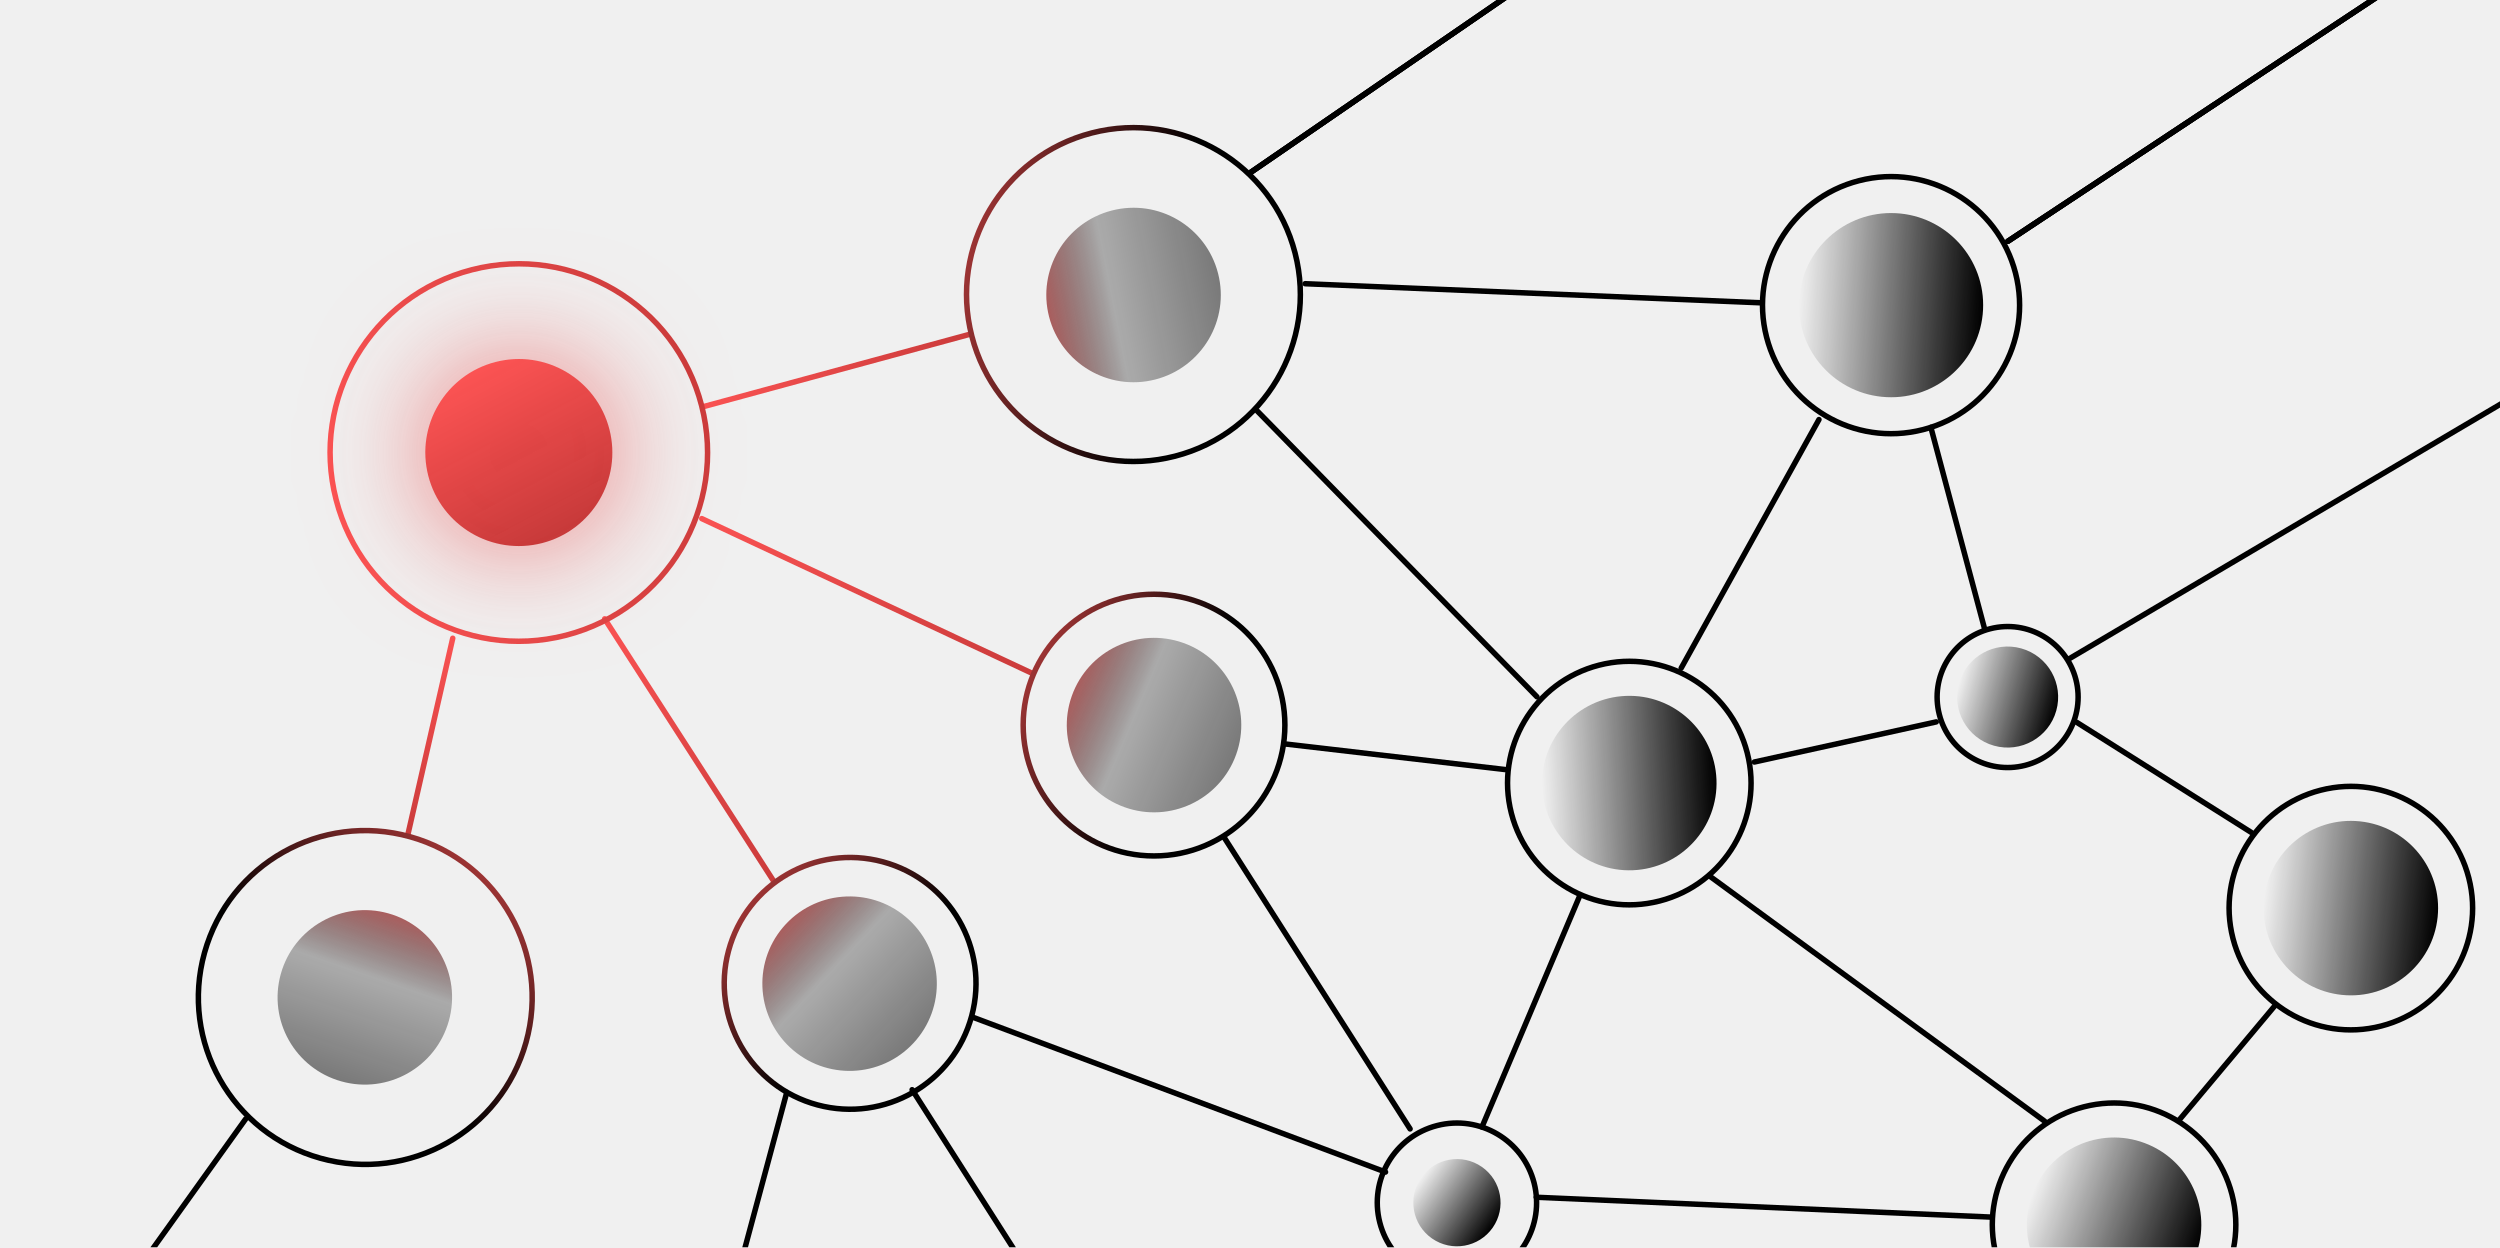
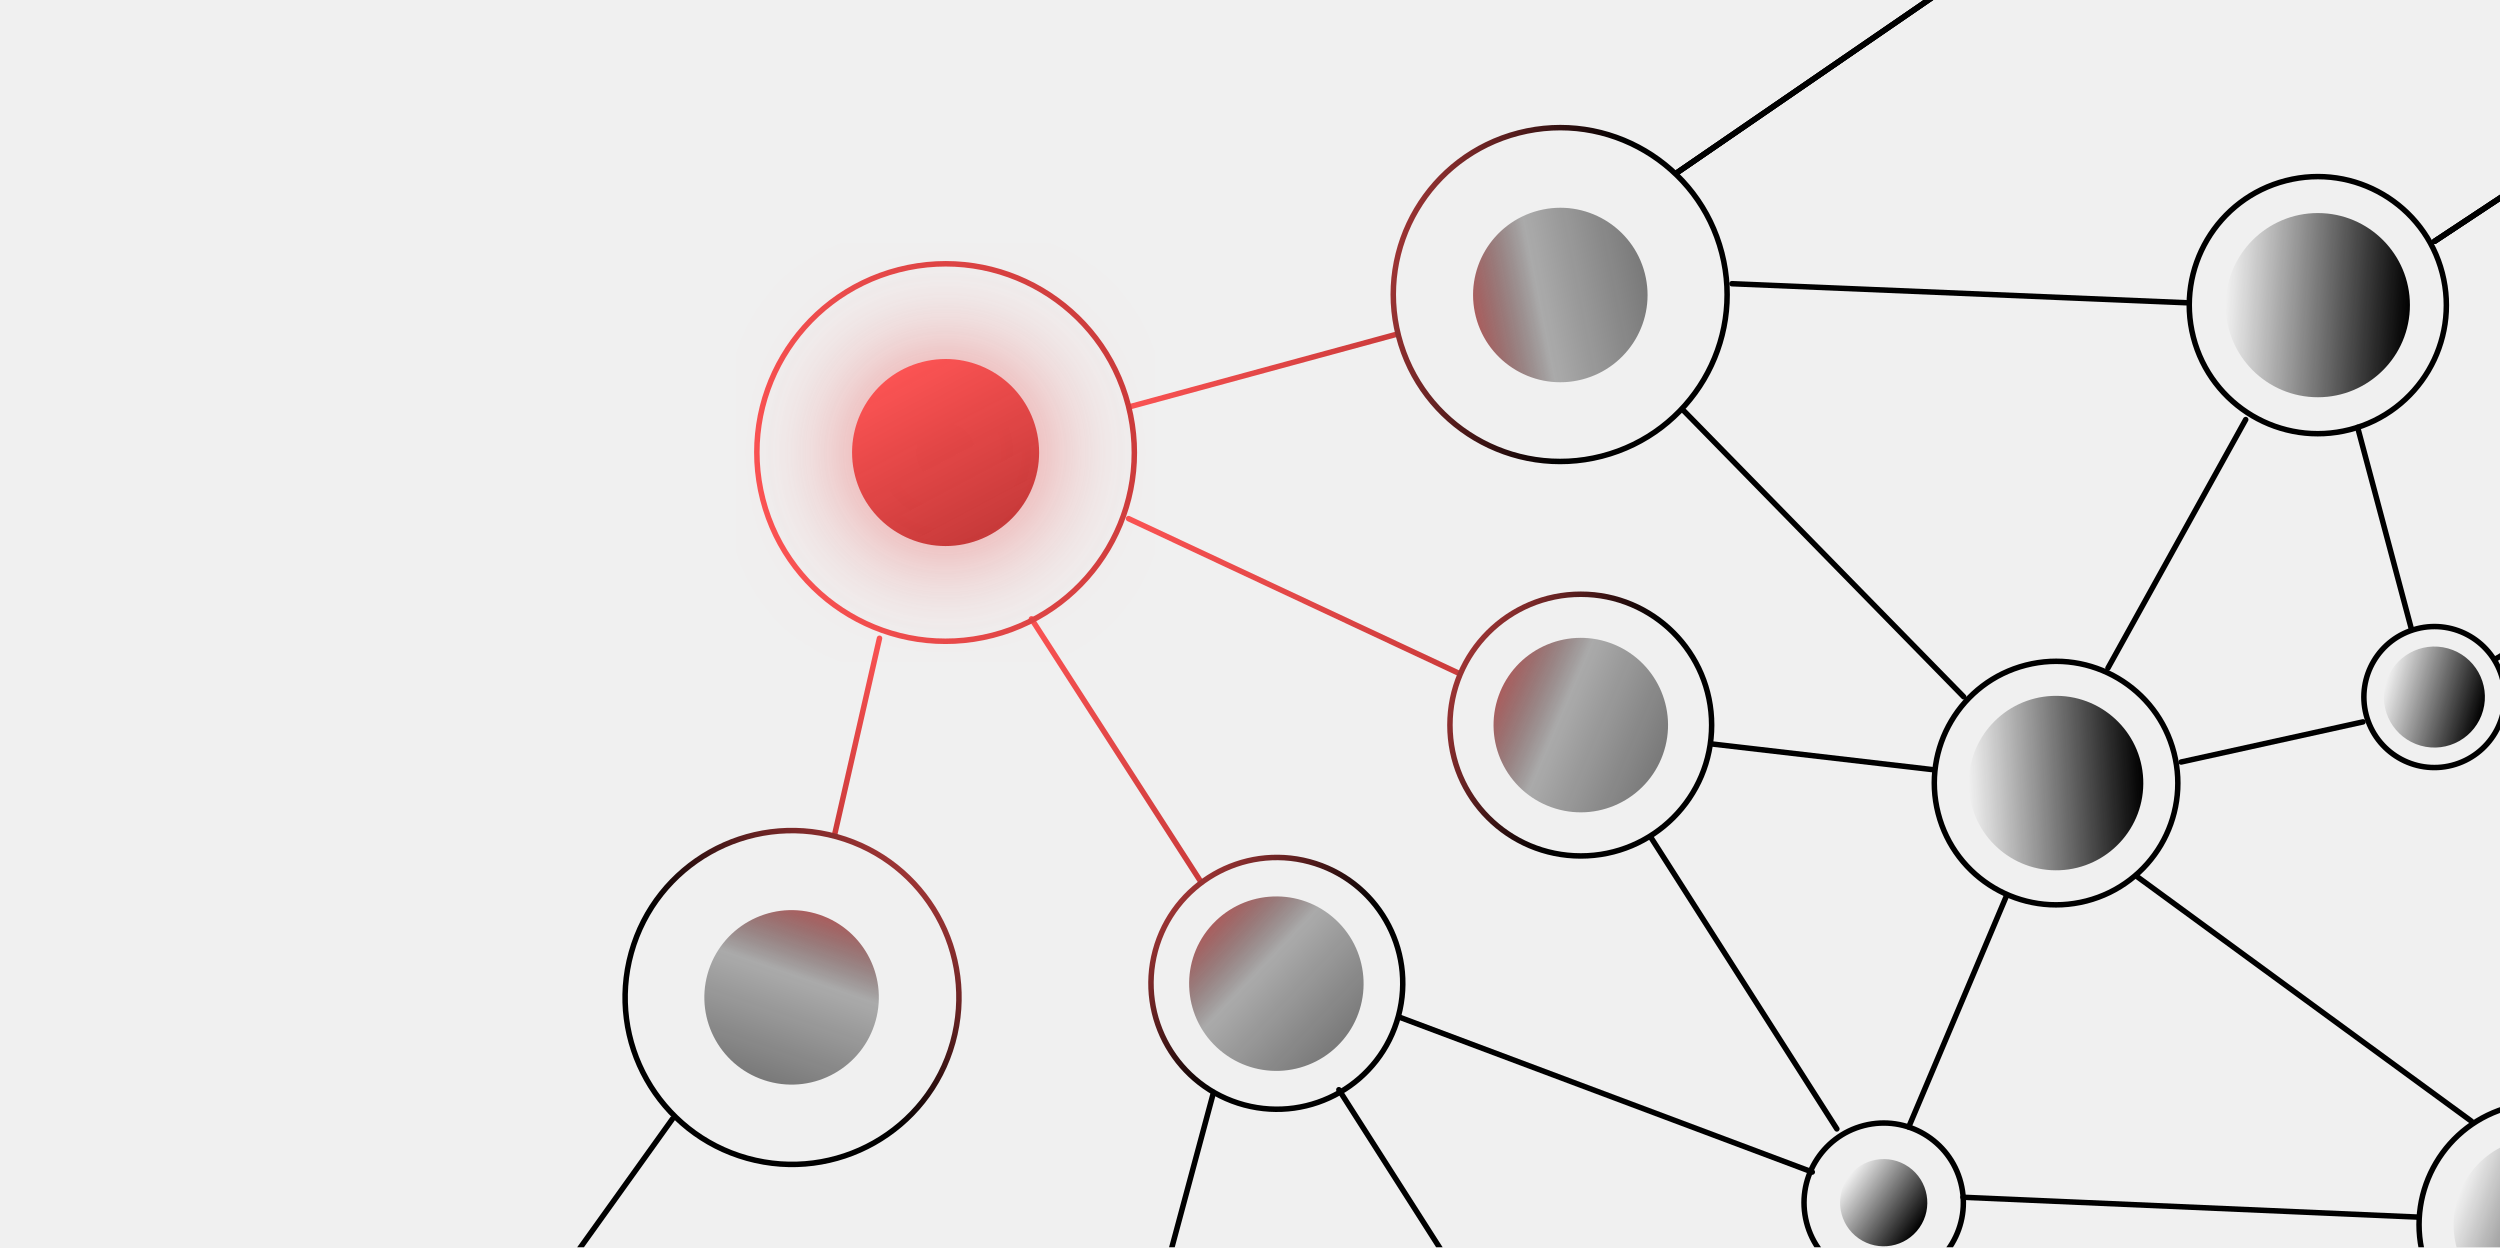
<svg xmlns="http://www.w3.org/2000/svg" width="908" height="453" viewBox="0 0 908 453" fill="none">
-   <g clip-path="url(#clip0)">
-     <line x1="219.621" y1="224.77" x2="280.754" y2="319.652" stroke="url(#paint0_linear)" stroke-width="2" stroke-linecap="round" />
-     <line x1="254.895" y1="188.364" x2="374.952" y2="244.576" stroke="url(#paint1_linear)" stroke-width="2" stroke-linecap="round" />
-     <line x1="456.67" y1="149.312" x2="558.206" y2="253.068" stroke="black" stroke-width="2" stroke-linecap="round" />
-     <line x1="467.014" y1="270.233" x2="546.661" y2="279.499" stroke="black" stroke-width="2" stroke-linecap="round" />
-     <line x1="444.509" y1="303.995" x2="512.143" y2="410.019" stroke="black" stroke-width="2" stroke-linecap="round" />
-     <line x1="331.281" y1="395.785" x2="398.915" y2="501.809" stroke="black" stroke-width="2" stroke-linecap="round" />
-     <line x1="285.627" y1="397.223" x2="241.154" y2="562.671" stroke="black" stroke-width="2" stroke-linecap="round" />
-     <line x1="89.231" y1="406.395" x2="32.395" y2="485.769" stroke="black" stroke-width="2" stroke-linecap="round" />
-     <line x1="557.98" y1="434.844" x2="723.041" y2="442.044" stroke="black" stroke-width="2" stroke-linecap="round" />
-     <line x1="538.254" y1="409.319" x2="573.689" y2="325.531" stroke="black" stroke-width="2" stroke-linecap="round" />
-     <line x1="742.602" y1="407.217" x2="621.216" y2="318.398" stroke="black" stroke-width="2" stroke-linecap="round" />
-     <line x1="610.61" y1="242.641" x2="660.641" y2="152.39" stroke="black" stroke-width="2" stroke-linecap="round" />
-     <line x1="474.041" y1="103.043" x2="639.043" y2="109.959" stroke="black" stroke-width="2" stroke-linecap="round" />
-     <line x1="720.776" y1="228.291" x2="701.291" y2="155.224" stroke="black" stroke-width="2" stroke-linecap="round" />
-     <line x1="703.239" y1="262.192" x2="637.192" y2="276.761" stroke="black" stroke-width="2" stroke-linecap="round" />
-     <line x1="817.621" y1="302.312" x2="754.312" y2="262.379" stroke="black" stroke-width="2" stroke-linecap="round" />
-     <line x1="977.02" y1="106.161" x2="751.37" y2="239.353" stroke="black" stroke-width="2" stroke-linecap="round" />
-     <line x1="826.125" y1="365.409" x2="791.409" y2="406.875" stroke="black" stroke-width="2" stroke-linecap="round" />
-     <line x1="255.909" y1="147.572" x2="351.776" y2="121.532" stroke="url(#paint2_linear)" stroke-width="2" stroke-linecap="round" />
-     <line x1="353.554" y1="369.537" x2="503.219" y2="425.688" stroke="black" stroke-width="2" stroke-linecap="round" />
-     <circle cx="411.666" cy="106.984" r="60.612" transform="rotate(-14.415 411.666 106.984)" stroke="url(#paint3_linear)" stroke-width="2" stroke-linecap="round" />
-     <line x1="164.436" y1="231.819" x2="148.197" y2="302.87" stroke="url(#paint4_linear)" stroke-width="2" stroke-linecap="round" />
-     <circle cx="188.441" cy="164.361" r="68.537" transform="rotate(-14.415 188.441 164.361)" stroke="url(#paint5_linear)" stroke-width="2" stroke-linecap="round" />
-     <circle cx="132.668" cy="362.29" r="60.612" transform="rotate(105.585 132.668 362.29)" stroke="url(#paint6_linear)" stroke-width="2" stroke-linecap="round" />
-     <circle cx="419.144" cy="263.354" r="47.527" stroke="url(#paint7_linear)" stroke-width="2" stroke-linecap="round" />
-     <circle cx="308.761" cy="357.155" r="45.715" transform="rotate(15 308.761 357.155)" stroke="url(#paint8_linear)" stroke-width="2" stroke-linecap="round" />
-     <circle cx="529.159" cy="436.816" r="28.927" transform="rotate(-14.415 529.159 436.816)" stroke="black" stroke-width="2" stroke-linecap="round" />
-     <circle cx="591.765" cy="284.413" r="44.216" transform="rotate(-14.415 591.765 284.413)" stroke="black" stroke-width="2" stroke-linecap="round" />
-     <circle cx="686.831" cy="110.831" r="46.68" transform="rotate(-14.415 686.831 110.831)" stroke="black" stroke-width="2" stroke-linecap="round" />
-     <circle cx="729.169" cy="253.169" r="25.602" transform="rotate(-14.415 729.169 253.169)" stroke="black" stroke-width="2" stroke-linecap="round" />
-     <circle cx="853.831" cy="329.831" r="44.216" transform="rotate(-14.415 853.831 329.831)" stroke="black" stroke-width="2" stroke-linecap="round" />
-     <circle cx="767.831" cy="444.831" r="44.216" transform="rotate(-14.415 767.831 444.831)" stroke="black" stroke-width="2" stroke-linecap="round" />
-     <circle cx="411.708" cy="107.146" r="31.684" transform="rotate(-14.415 411.708 107.146)" fill="url(#paint9_linear)" />
-     <g filter="url(#filter0_d)">
-       <circle cx="188.441" cy="164.361" r="33.961" transform="rotate(-14.415 188.441 164.361)" fill="url(#paint10_linear)" />
+   <g clip-path="url(#clip0_231_4)">
+     <line x1="374.621" y1="224.77" x2="435.754" y2="319.652" stroke="url(#paint0_linear_231_4)" stroke-width="2" stroke-linecap="round" />
+     <line x1="409.895" y1="188.364" x2="529.952" y2="244.576" stroke="url(#paint1_linear_231_4)" stroke-width="2" stroke-linecap="round" />
+     <line x1="611.67" y1="149.312" x2="713.206" y2="253.068" stroke="black" stroke-width="2" stroke-linecap="round" />
+     <line x1="622.014" y1="270.233" x2="701.661" y2="279.499" stroke="black" stroke-width="2" stroke-linecap="round" />
+     <line x1="599.509" y1="303.995" x2="667.143" y2="410.019" stroke="black" stroke-width="2" stroke-linecap="round" />
+     <line x1="486.281" y1="395.785" x2="553.915" y2="501.809" stroke="black" stroke-width="2" stroke-linecap="round" />
+     <line x1="440.627" y1="397.223" x2="396.154" y2="562.671" stroke="black" stroke-width="2" stroke-linecap="round" />
+     <line x1="244.231" y1="406.395" x2="187.395" y2="485.769" stroke="black" stroke-width="2" stroke-linecap="round" />
+     <line x1="712.98" y1="434.844" x2="878.041" y2="442.044" stroke="black" stroke-width="2" stroke-linecap="round" />
+     <line x1="693.254" y1="409.319" x2="728.689" y2="325.531" stroke="black" stroke-width="2" stroke-linecap="round" />
+     <line x1="897.602" y1="407.217" x2="776.216" y2="318.398" stroke="black" stroke-width="2" stroke-linecap="round" />
+     <line x1="765.61" y1="242.641" x2="815.641" y2="152.39" stroke="black" stroke-width="2" stroke-linecap="round" />
+     <line x1="629.041" y1="103.043" x2="794.043" y2="109.959" stroke="black" stroke-width="2" stroke-linecap="round" />
+     <line x1="875.776" y1="228.291" x2="856.291" y2="155.224" stroke="black" stroke-width="2" stroke-linecap="round" />
+     <line x1="858.239" y1="262.192" x2="792.192" y2="276.761" stroke="black" stroke-width="2" stroke-linecap="round" />
+     <line x1="972.621" y1="302.312" x2="909.312" y2="262.379" stroke="black" stroke-width="2" stroke-linecap="round" />
+     <line x1="1132.02" y1="106.161" x2="906.37" y2="239.353" stroke="black" stroke-width="2" stroke-linecap="round" />
+     <line x1="410.909" y1="147.572" x2="506.776" y2="121.532" stroke="url(#paint2_linear_231_4)" stroke-width="2" stroke-linecap="round" />
+     <line x1="508.554" y1="369.537" x2="658.219" y2="425.688" stroke="black" stroke-width="2" stroke-linecap="round" />
+     <circle cx="566.666" cy="106.984" r="60.612" transform="rotate(-14.415 566.666 106.984)" stroke="url(#paint3_linear_231_4)" stroke-width="2" stroke-linecap="round" />
+     <line x1="319.436" y1="231.819" x2="303.197" y2="302.87" stroke="url(#paint4_linear_231_4)" stroke-width="2" stroke-linecap="round" />
+     <circle cx="343.441" cy="164.361" r="68.537" transform="rotate(-14.415 343.441 164.361)" stroke="url(#paint5_linear_231_4)" stroke-width="2" stroke-linecap="round" />
+     <circle cx="287.668" cy="362.29" r="60.612" transform="rotate(105.585 287.668 362.29)" stroke="url(#paint6_linear_231_4)" stroke-width="2" stroke-linecap="round" />
+     <circle cx="574.144" cy="263.354" r="47.527" stroke="url(#paint7_linear_231_4)" stroke-width="2" stroke-linecap="round" />
+     <circle cx="463.761" cy="357.155" r="45.715" transform="rotate(15 463.761 357.155)" stroke="url(#paint8_linear_231_4)" stroke-width="2" stroke-linecap="round" />
+     <circle cx="684.159" cy="436.816" r="28.927" transform="rotate(-14.415 684.159 436.816)" stroke="black" stroke-width="2" stroke-linecap="round" />
+     <circle cx="746.765" cy="284.413" r="44.216" transform="rotate(-14.415 746.765 284.413)" stroke="black" stroke-width="2" stroke-linecap="round" />
+     <circle cx="841.831" cy="110.831" r="46.68" transform="rotate(-14.415 841.831 110.831)" stroke="black" stroke-width="2" stroke-linecap="round" />
+     <circle cx="884.169" cy="253.169" r="25.602" transform="rotate(-14.415 884.169 253.169)" stroke="black" stroke-width="2" stroke-linecap="round" />
+     <circle cx="922.831" cy="444.831" r="44.216" transform="rotate(-14.415 922.831 444.831)" stroke="black" stroke-width="2" stroke-linecap="round" />
+     <circle cx="566.708" cy="107.146" r="31.684" transform="rotate(-14.415 566.708 107.146)" fill="url(#paint9_linear_231_4)" />
+     <g filter="url(#filter0_d_231_4)">
+       <circle cx="343.441" cy="164.361" r="33.961" transform="rotate(-14.415 343.441 164.361)" fill="url(#paint10_linear_231_4)" />
    </g>
-     <circle cx="419.144" cy="263.354" r="31.684" transform="rotate(19.6992 419.144 263.354)" fill="url(#paint11_linear)" />
-     <circle cx="686.831" cy="110.832" r="33.45" transform="rotate(92.8495 686.831 110.832)" fill="url(#paint12_linear)" />
-     <circle cx="591.764" cy="284.413" r="31.684" transform="rotate(87.6239 591.764 284.413)" fill="url(#paint13_linear)" />
-     <circle cx="729.169" cy="253.169" r="18.346" transform="rotate(105.66 729.169 253.169)" fill="url(#paint14_linear)" />
-     <circle cx="853.831" cy="329.831" r="31.684" transform="rotate(95.9041 853.831 329.831)" fill="url(#paint15_linear)" />
-     <circle cx="529.159" cy="436.816" r="15.842" transform="rotate(124.913 529.159 436.816)" fill="url(#paint16_linear)" />
-     <circle cx="767.831" cy="444.831" r="31.684" transform="rotate(110.519 767.831 444.831)" fill="url(#paint17_linear)" />
-     <circle cx="132.507" cy="362.245" r="31.684" transform="rotate(105.585 132.507 362.245)" fill="url(#paint18_linear)" />
-     <circle cx="308.574" cy="357.267" r="31.684" transform="rotate(40.1077 308.574 357.267)" fill="url(#paint19_linear)" />
-     <line x1="454.258" y1="62.609" x2="567.609" y2="-15.258" stroke="black" stroke-width="2" stroke-linecap="round" />
-     <line x1="454.258" y1="62.609" x2="567.609" y2="-15.258" stroke="black" stroke-width="2" stroke-linecap="round" />
-     <line x1="454.258" y1="62.609" x2="567.609" y2="-15.258" stroke="black" stroke-width="2" stroke-linecap="round" />
-     <line x1="729.282" y1="87.614" x2="866.614" y2="-3.282" stroke="black" stroke-width="2" stroke-linecap="round" />
-     <line x1="729.282" y1="87.614" x2="866.614" y2="-3.282" stroke="black" stroke-width="2" stroke-linecap="round" />
-     <line x1="729.282" y1="87.614" x2="866.614" y2="-3.282" stroke="black" stroke-width="2" stroke-linecap="round" />
+     <circle cx="574.144" cy="263.354" r="31.684" transform="rotate(19.6992 574.144 263.354)" fill="url(#paint11_linear_231_4)" />
+     <circle cx="841.831" cy="110.832" r="33.45" transform="rotate(92.8495 841.831 110.832)" fill="url(#paint12_linear_231_4)" />
+     <circle cx="746.764" cy="284.413" r="31.684" transform="rotate(87.6239 746.764 284.413)" fill="url(#paint13_linear_231_4)" />
+     <circle cx="884.169" cy="253.169" r="18.346" transform="rotate(105.66 884.169 253.169)" fill="url(#paint14_linear_231_4)" />
+     <circle cx="684.159" cy="436.816" r="15.842" transform="rotate(124.913 684.159 436.816)" fill="url(#paint15_linear_231_4)" />
+     <circle cx="922.831" cy="444.831" r="31.684" transform="rotate(110.519 922.831 444.831)" fill="url(#paint16_linear_231_4)" />
+     <circle cx="287.507" cy="362.245" r="31.684" transform="rotate(105.585 287.507 362.245)" fill="url(#paint17_linear_231_4)" />
+     <circle cx="463.574" cy="357.267" r="31.684" transform="rotate(40.1077 463.574 357.267)" fill="url(#paint18_linear_231_4)" />
+     <line x1="609.258" y1="62.609" x2="722.609" y2="-15.258" stroke="black" stroke-width="2" stroke-linecap="round" />
+     <line x1="609.258" y1="62.609" x2="722.609" y2="-15.258" stroke="black" stroke-width="2" stroke-linecap="round" />
+     <line x1="609.258" y1="62.609" x2="722.609" y2="-15.258" stroke="black" stroke-width="2" stroke-linecap="round" />
+     <line x1="884.282" y1="87.614" x2="1021.61" y2="-3.282" stroke="black" stroke-width="2" stroke-linecap="round" />
+     <line x1="884.282" y1="87.614" x2="1021.61" y2="-3.282" stroke="black" stroke-width="2" stroke-linecap="round" />
+     <line x1="884.282" y1="87.614" x2="1021.61" y2="-3.282" stroke="black" stroke-width="2" stroke-linecap="round" />
  </g>
  <defs>
-     <filter id="filter0_d" x="105.095" y="81.015" width="166.692" height="166.692" filterUnits="userSpaceOnUse" color-interpolation-filters="sRGB">
+     <filter id="filter0_d_231_4" x="267.472" y="88.392" width="151.938" height="151.938" filterUnits="userSpaceOnUse" color-interpolation-filters="sRGB">
      <feFlood flood-opacity="0" result="BackgroundImageFix" />
      <feColorMatrix in="SourceAlpha" type="matrix" values="0 0 0 0 0 0 0 0 0 0 0 0 0 0 0 0 0 0 127 0" result="hardAlpha" />
      <feOffset />
      <feGaussianBlur stdDeviation="21" />
      <feColorMatrix type="matrix" values="0 0 0 0 0.922 0 0 0 0 0.294 0 0 0 0 0.294 0 0 0 0.7 0" />
-       <feBlend mode="normal" in2="BackgroundImageFix" result="effect1_dropShadow" />
-       <feBlend mode="normal" in="SourceGraphic" in2="effect1_dropShadow" result="shape" />
+       <feBlend mode="normal" in2="BackgroundImageFix" result="effect1_dropShadow_231_4" />
+       <feBlend mode="normal" in="SourceGraphic" in2="effect1_dropShadow_231_4" result="shape" />
    </filter>
-     <linearGradient id="paint0_linear" x1="217.226" y1="222.127" x2="280.178" y2="326.121" gradientUnits="userSpaceOnUse">
+     <linearGradient id="paint0_linear_231_4" x1="372.226" y1="222.127" x2="435.178" y2="326.121" gradientUnits="userSpaceOnUse">
      <stop stop-color="#FB5353" />
      <stop offset="1" stop-color="#C93A3A" />
    </linearGradient>
-     <linearGradient id="paint1_linear" x1="251.069" y1="187.216" x2="377.97" y2="251.79" gradientUnits="userSpaceOnUse">
+     <linearGradient id="paint1_linear_231_4" x1="406.069" y1="187.216" x2="532.97" y2="251.79" gradientUnits="userSpaceOnUse">
      <stop stop-color="#FB5353" />
      <stop offset="1" stop-color="#C93A3A" />
    </linearGradient>
-     <linearGradient id="paint2_linear" x1="252.952" y1="148.979" x2="357.12" y2="123.43" gradientUnits="userSpaceOnUse">
+     <linearGradient id="paint2_linear_231_4" x1="407.952" y1="148.979" x2="512.12" y2="123.43" gradientUnits="userSpaceOnUse">
      <stop stop-color="#FB5353" />
      <stop offset="1" stop-color="#C93A3A" />
    </linearGradient>
-     <linearGradient id="paint3_linear" x1="348.391" y1="-4.236" x2="453.579" y2="47.787" gradientUnits="userSpaceOnUse">
+     <linearGradient id="paint3_linear_231_4" x1="503.391" y1="-4.236" x2="608.579" y2="47.787" gradientUnits="userSpaceOnUse">
      <stop stop-color="#FB5353" />
      <stop offset="1" />
    </linearGradient>
-     <linearGradient id="paint4_linear" x1="164.457" y1="229.114" x2="145.388" y2="306.05" gradientUnits="userSpaceOnUse">
+     <linearGradient id="paint4_linear_231_4" x1="319.457" y1="229.114" x2="300.388" y2="306.05" gradientUnits="userSpaceOnUse">
      <stop stop-color="#FB5353" />
      <stop offset="1" stop-color="#C93A3A" />
    </linearGradient>
-     <linearGradient id="paint5_linear" x1="116.898" y1="38.588" x2="262.016" y2="38.623" gradientUnits="userSpaceOnUse">
+     <linearGradient id="paint5_linear_231_4" x1="271.898" y1="38.588" x2="417.016" y2="38.623" gradientUnits="userSpaceOnUse">
      <stop stop-color="#FB5353" />
      <stop offset="1" stop-color="#C93A3A" />
    </linearGradient>
-     <linearGradient id="paint6_linear" x1="69.393" y1="251.069" x2="174.581" y2="303.092" gradientUnits="userSpaceOnUse">
+     <linearGradient id="paint6_linear_231_4" x1="224.393" y1="251.069" x2="329.581" y2="303.092" gradientUnits="userSpaceOnUse">
      <stop stop-color="#FB5353" />
      <stop offset="1" />
    </linearGradient>
-     <linearGradient id="paint7_linear" x1="369.529" y1="176.145" x2="452.009" y2="216.937" gradientUnits="userSpaceOnUse">
+     <linearGradient id="paint7_linear_231_4" x1="524.529" y1="176.145" x2="607.009" y2="216.937" gradientUnits="userSpaceOnUse">
      <stop stop-color="#FB5353" />
      <stop offset="1" />
    </linearGradient>
-     <linearGradient id="paint8_linear" x1="261.037" y1="273.27" x2="340.374" y2="312.507" gradientUnits="userSpaceOnUse">
+     <linearGradient id="paint8_linear_231_4" x1="416.037" y1="273.27" x2="495.374" y2="312.507" gradientUnits="userSpaceOnUse">
      <stop stop-color="#FB5353" />
      <stop offset="1" />
    </linearGradient>
-     <linearGradient id="paint9_linear" x1="367.253" y1="106.536" x2="442.533" y2="110.914" gradientUnits="userSpaceOnUse">
+     <linearGradient id="paint9_linear_231_4" x1="522.253" y1="106.536" x2="597.533" y2="110.914" gradientUnits="userSpaceOnUse">
      <stop stop-color="#E24646" />
      <stop offset="0.484" stop-opacity="0.29" />
      <stop offset="1" stop-opacity="0.49" />
    </linearGradient>
-     <linearGradient id="paint10_linear" x1="188.441" y1="130.4" x2="206.611" y2="205.826" gradientUnits="userSpaceOnUse">
+     <linearGradient id="paint10_linear_231_4" x1="343.441" y1="130.4" x2="361.611" y2="205.826" gradientUnits="userSpaceOnUse">
      <stop stop-color="#FB5353" />
      <stop offset="1" stop-color="#BD3131" stop-opacity="0.97" />
    </linearGradient>
-     <linearGradient id="paint11_linear" x1="374.689" y1="262.744" x2="449.969" y2="267.123" gradientUnits="userSpaceOnUse">
+     <linearGradient id="paint11_linear_231_4" x1="529.689" y1="262.744" x2="604.969" y2="267.123" gradientUnits="userSpaceOnUse">
      <stop stop-color="#E24646" />
      <stop offset="0.484" stop-opacity="0.29" />
      <stop offset="1" stop-opacity="0.49" />
    </linearGradient>
-     <linearGradient id="paint12_linear" x1="686.831" y1="77.381" x2="686.831" y2="144.282" gradientUnits="userSpaceOnUse">
+     <linearGradient id="paint12_linear_231_4" x1="841.831" y1="77.381" x2="841.831" y2="144.282" gradientUnits="userSpaceOnUse">
      <stop />
      <stop offset="1" stop-opacity="0" />
    </linearGradient>
-     <linearGradient id="paint13_linear" x1="591.764" y1="252.729" x2="591.764" y2="316.098" gradientUnits="userSpaceOnUse">
+     <linearGradient id="paint13_linear_231_4" x1="746.764" y1="252.729" x2="746.764" y2="316.098" gradientUnits="userSpaceOnUse">
      <stop />
      <stop offset="1" stop-opacity="0" />
    </linearGradient>
-     <linearGradient id="paint14_linear" x1="729.169" y1="234.823" x2="729.169" y2="271.514" gradientUnits="userSpaceOnUse">
+     <linearGradient id="paint14_linear_231_4" x1="884.169" y1="234.823" x2="884.169" y2="271.514" gradientUnits="userSpaceOnUse">
      <stop />
      <stop offset="1" stop-opacity="0" />
    </linearGradient>
-     <linearGradient id="paint15_linear" x1="853.831" y1="298.147" x2="853.831" y2="361.516" gradientUnits="userSpaceOnUse">
+     <linearGradient id="paint15_linear_231_4" x1="684.158" y1="420.973" x2="684.158" y2="452.658" gradientUnits="userSpaceOnUse">
      <stop />
      <stop offset="1" stop-opacity="0" />
    </linearGradient>
-     <linearGradient id="paint16_linear" x1="529.158" y1="420.973" x2="529.158" y2="452.658" gradientUnits="userSpaceOnUse">
+     <linearGradient id="paint16_linear_231_4" x1="922.831" y1="413.147" x2="922.831" y2="476.516" gradientUnits="userSpaceOnUse">
      <stop />
      <stop offset="1" stop-opacity="0" />
    </linearGradient>
-     <linearGradient id="paint17_linear" x1="767.831" y1="413.147" x2="767.831" y2="476.516" gradientUnits="userSpaceOnUse">
-       <stop />
-       <stop offset="1" stop-opacity="0" />
-     </linearGradient>
-     <linearGradient id="paint18_linear" x1="88.052" y1="361.635" x2="163.332" y2="366.013" gradientUnits="userSpaceOnUse">
+     <linearGradient id="paint17_linear_231_4" x1="243.052" y1="361.635" x2="318.332" y2="366.013" gradientUnits="userSpaceOnUse">
      <stop stop-color="#E24646" />
      <stop offset="0.484" stop-opacity="0.29" />
      <stop offset="1" stop-opacity="0.49" />
    </linearGradient>
-     <linearGradient id="paint19_linear" x1="264.119" y1="356.657" x2="339.399" y2="361.036" gradientUnits="userSpaceOnUse">
+     <linearGradient id="paint18_linear_231_4" x1="419.119" y1="356.657" x2="494.399" y2="361.036" gradientUnits="userSpaceOnUse">
      <stop stop-color="#E24646" />
      <stop offset="0.484" stop-opacity="0.29" />
      <stop offset="1" stop-opacity="0.49" />
    </linearGradient>
-     <clipPath id="clip0">
+     <clipPath id="clip0_231_4">
      <rect width="908" height="453" fill="white" />
    </clipPath>
  </defs>
</svg>
